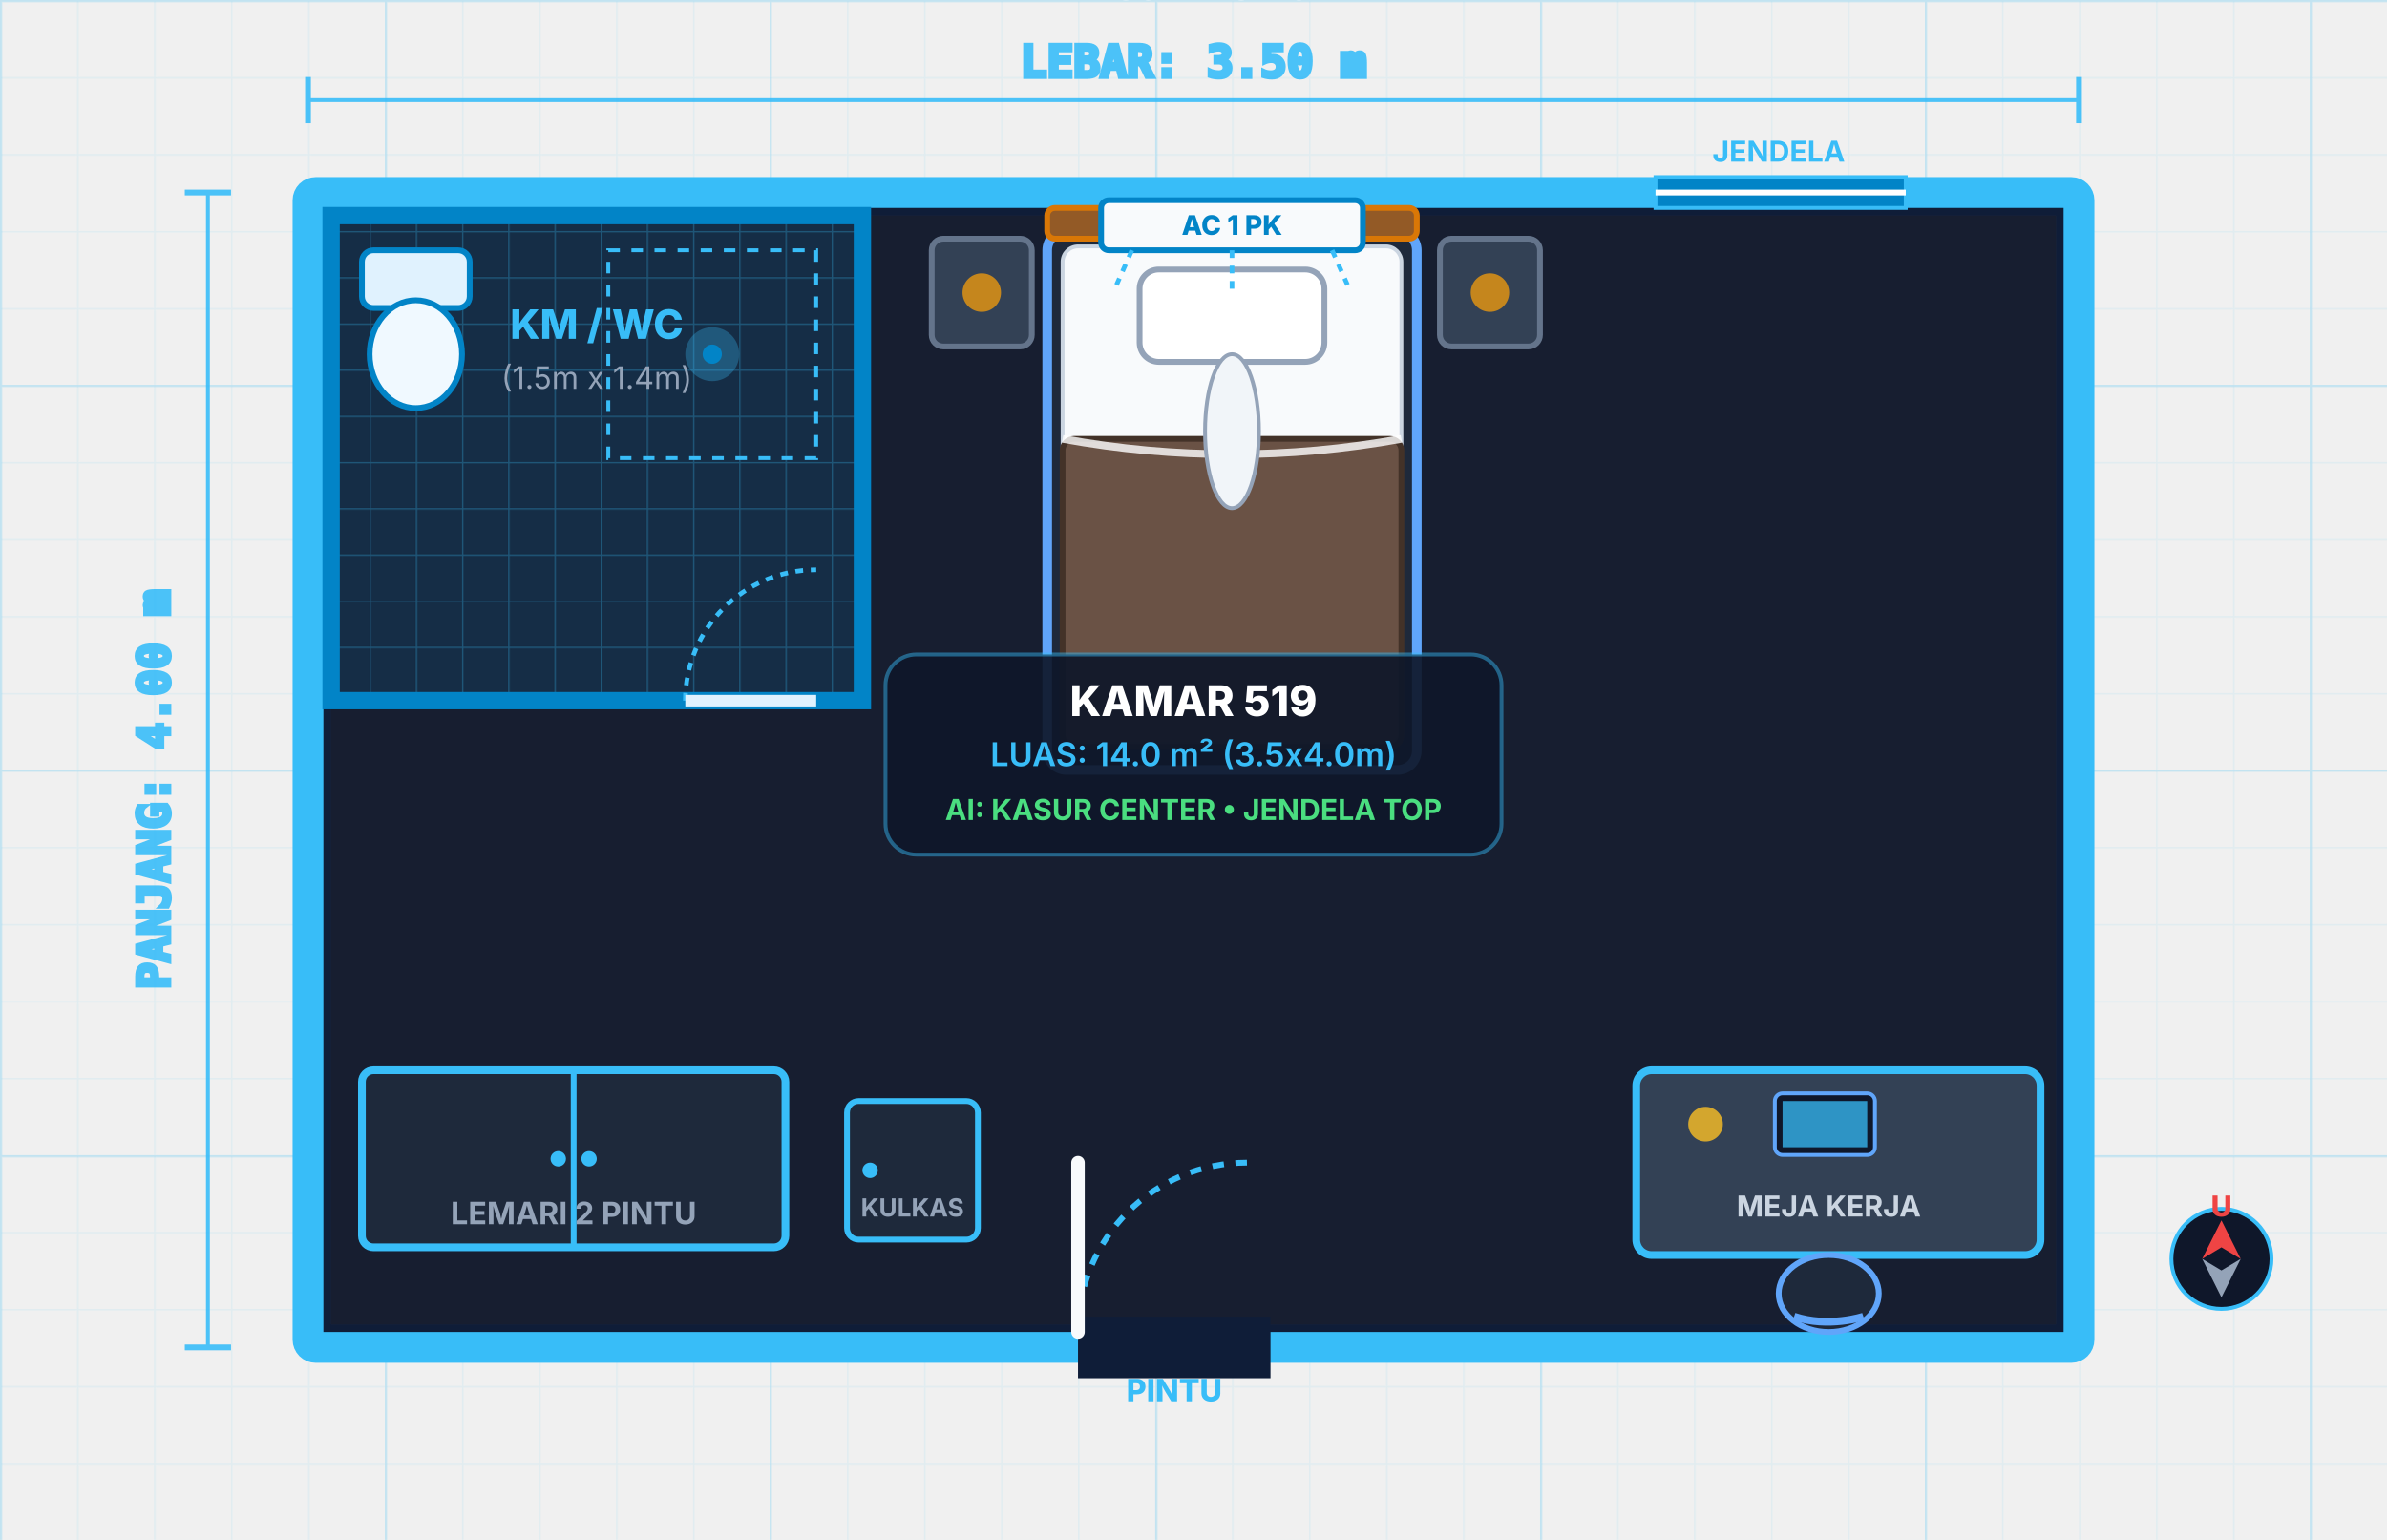
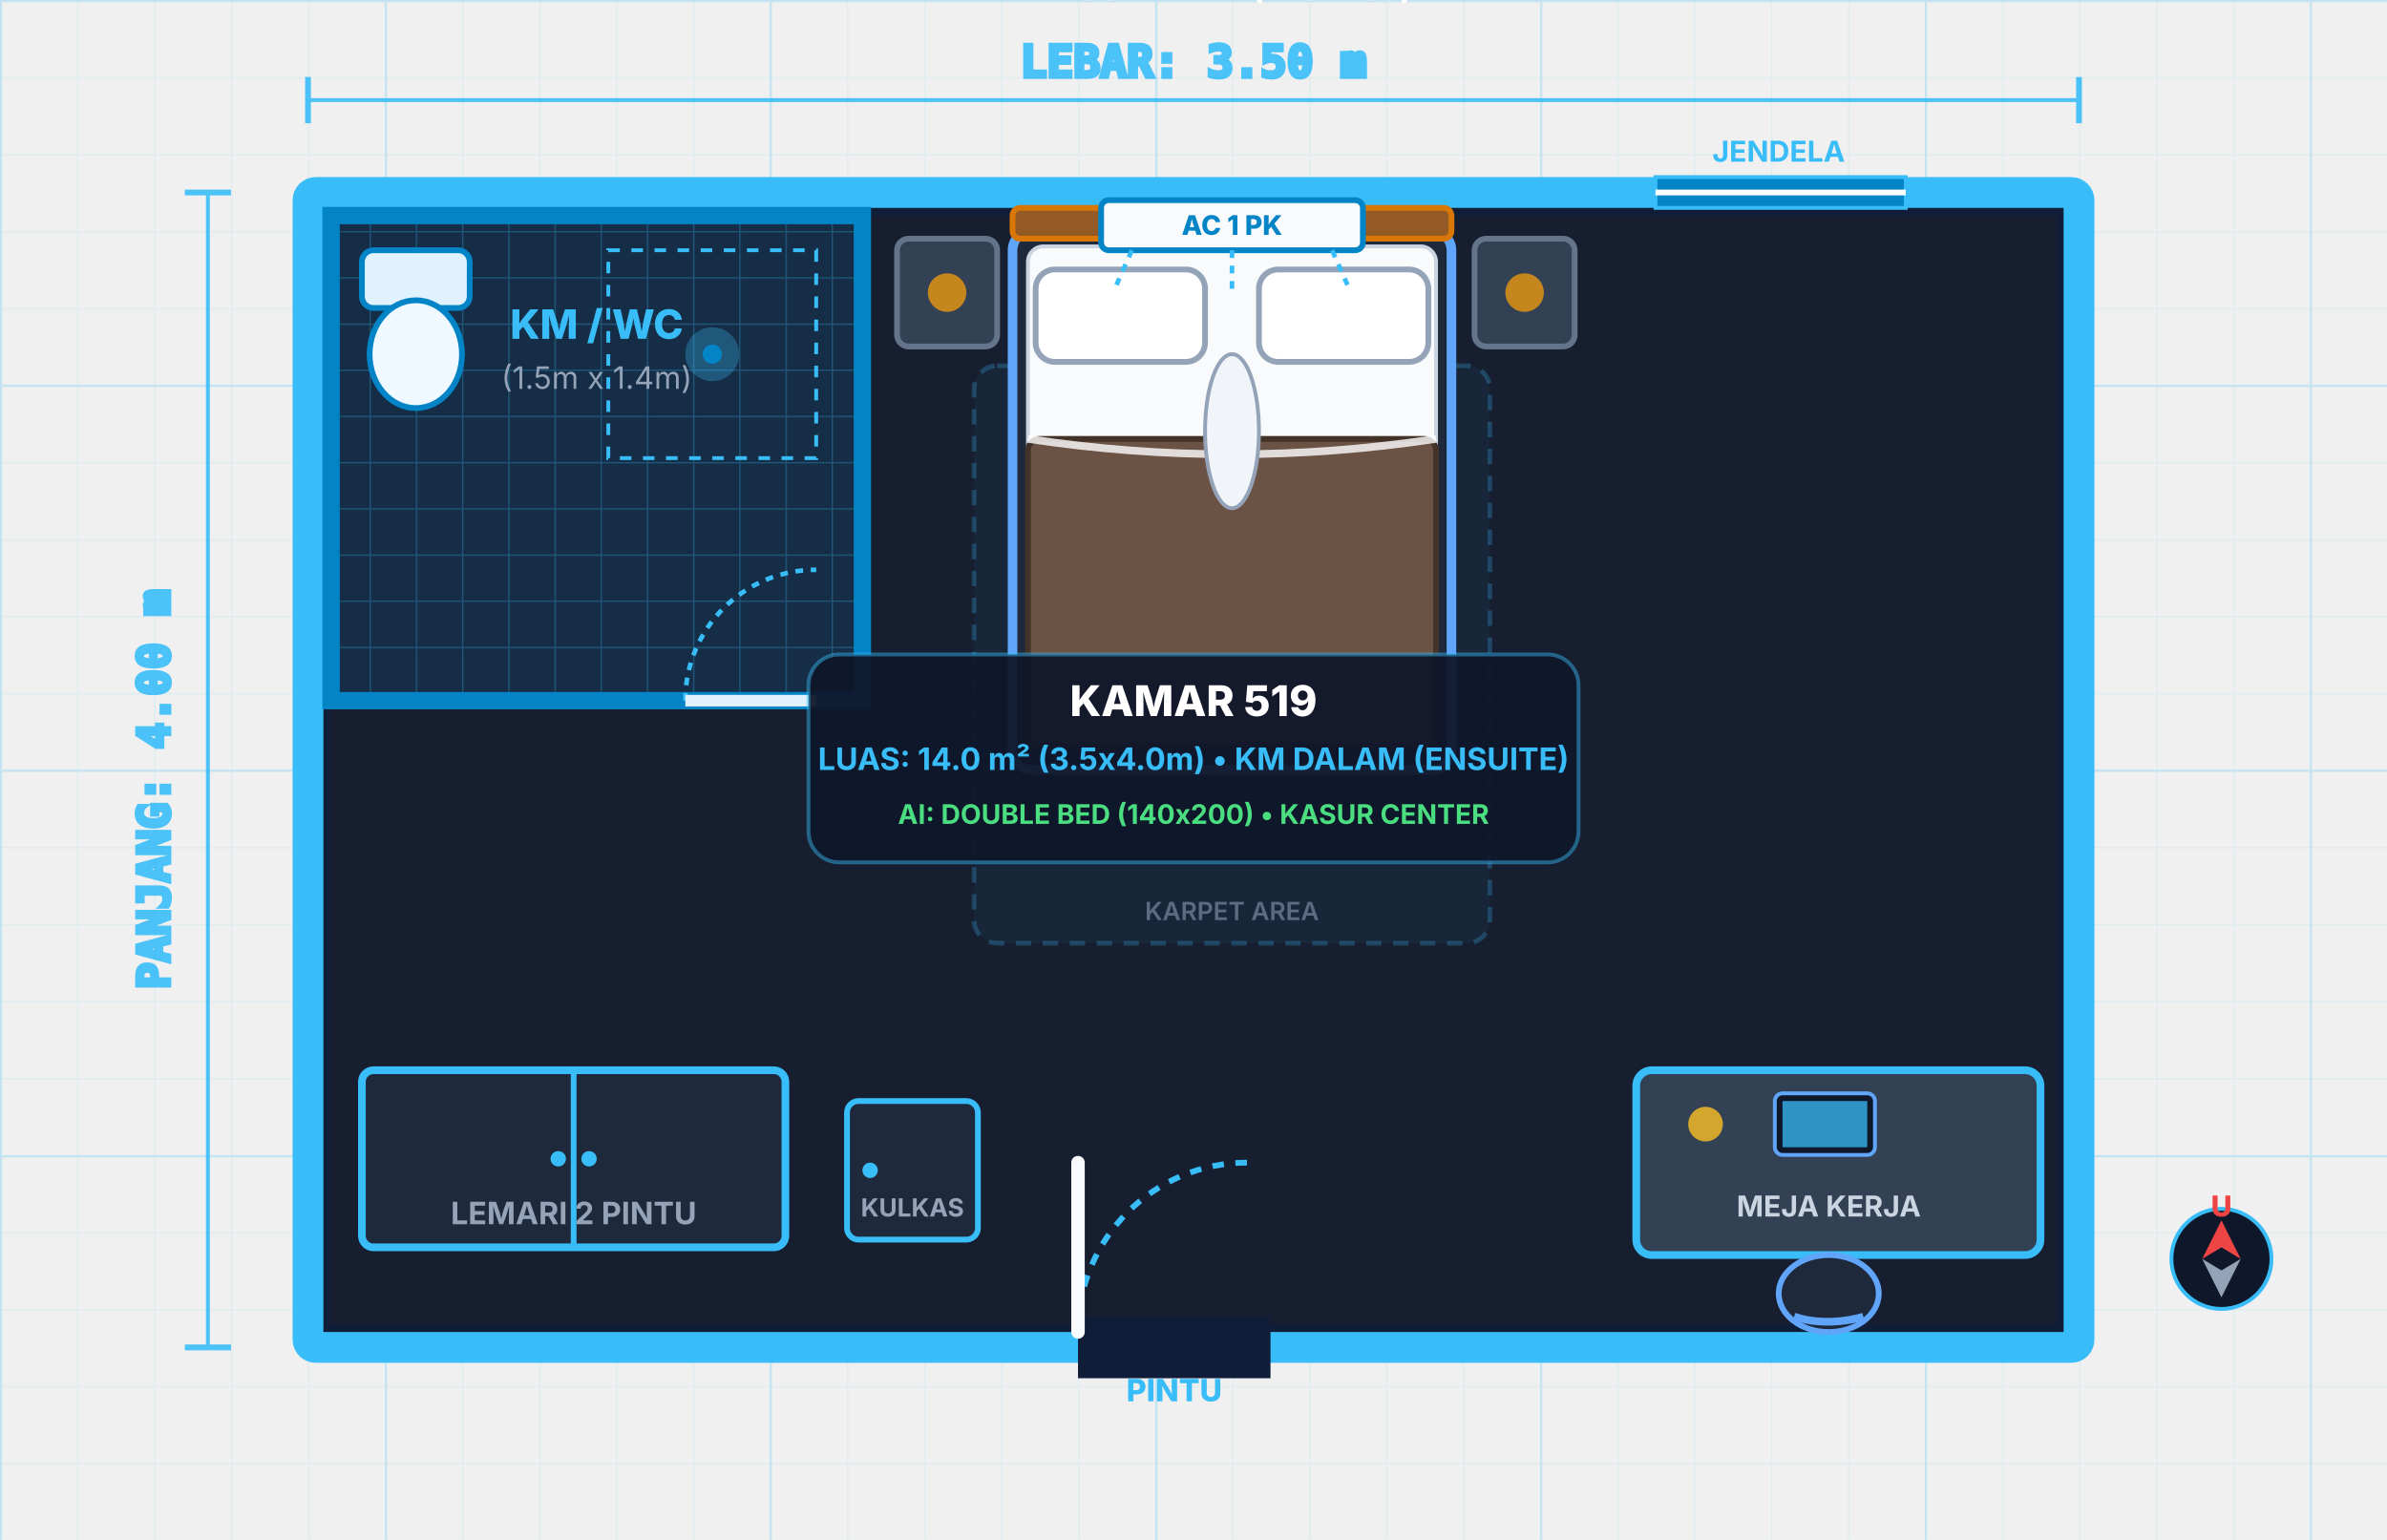
<svg xmlns="http://www.w3.org/2000/svg" viewBox="0 0 620 400" width="100%" height="100%" style="background:#0b1329; border-radius:12px; font-family:'Inter',system-ui,sans-serif;">
  <defs>
    <pattern id="grid_s_219" width="20" height="20" patternUnits="userSpaceOnUse">
      <path d="M 20 0 L 0 0 0 20" fill="none" stroke="rgba(56, 189, 248, 0.08)" stroke-width="0.8" />
    </pattern>
    <pattern id="grid_m_219" width="100" height="100" patternUnits="userSpaceOnUse">
      <path d="M 100 0 L 0 0 0 100" fill="none" stroke="rgba(56, 189, 248, 0.18)" stroke-width="1.2" />
    </pattern>
    <pattern id="tile_219" width="12" height="12" patternUnits="userSpaceOnUse">
      <rect width="12" height="12" fill="rgba(14, 165, 233, 0.12)" />
      <path d="M 12 0 L 0 0 0 12" fill="none" stroke="rgba(56, 189, 248, 0.28)" stroke-width="0.7" />
    </pattern>
  </defs>
  <rect width="620" height="400" fill="url(#grid_s_219)" />
  <rect width="620" height="400" fill="url(#grid_m_219)" />
  <g stroke="#38bdf8" stroke-width="1" opacity="0.9">
    <line x1="80" y1="26" x2="540" y2="26" />
    <line x1="80" y1="20" x2="80" y2="32" stroke-width="1.5" />
    <line x1="540" y1="20" x2="540" y2="32" stroke-width="1.5" />
    <text x="310" y="20" fill="#38bdf8" font-size="11.5" font-weight="700" text-anchor="middle" font-family="monospace">
      LEBAR: 3.50 m
    </text>
  </g>
  <g stroke="#38bdf8" stroke-width="1" opacity="0.9">
    <line x1="54" y1="50" x2="54" y2="350" />
    <line x1="48" y1="50" x2="60" y2="50" stroke-width="1.5" />
    <line x1="48" y1="350" x2="60" y2="350" stroke-width="1.5" />
    <text x="44" y="205" fill="#38bdf8" font-size="11.5" font-weight="700" text-anchor="middle" font-family="monospace" transform="rotate(-90 44 205)">
      PANJANG: 4.00 m
    </text>
  </g>
  <rect x="80" y="50" width="460" height="300" fill="#0f1d38" stroke="#38bdf8" stroke-width="8" rx="2" />
  <rect x="86" y="56" width="448" height="288" fill="#a27f63" opacity="0.22" />
  <rect x="86" y="56" width="448" height="288" fill="rgba(15, 23, 42, 0.75)" />
  <g>
    <rect x="86" y="56" width="138" height="126" fill="url(#tile_219)" stroke="#0284c7" stroke-width="4.5" />
    <text x="155" y="88" fill="#38bdf8" font-size="10.5" font-weight="800" text-anchor="middle">KM / WC</text>
    <text x="155" y="101" fill="#94a3b8" font-size="8" text-anchor="middle">(1.5m x 1.4m)</text>
    <rect x="94" y="65" width="28" height="15" rx="3" fill="#e0f2fe" stroke="#0284c7" stroke-width="1.5" />
    <ellipse cx="108" cy="92" rx="12" ry="14" fill="#f0f9ff" stroke="#0284c7" stroke-width="1.5" />
    <rect x="158" y="65" width="54" height="54" fill="none" stroke="#38bdf8" stroke-width="1" stroke-dasharray="3 3" />
    <circle cx="185" cy="92" r="7" fill="#38bdf8" opacity="0.3" />
    <circle cx="185" cy="92" r="2.5" fill="#0284c7" />
    <path d="M 178 182 A 34 34 0 0 1 212 148" fill="none" stroke="#38bdf8" stroke-width="1.2" stroke-dasharray="2 2" />
    <line x1="178" y1="182" x2="212" y2="182" stroke="#e0f2fe" stroke-width="3" />
  </g>
  <g>
-     <rect x="272" y="60" width="96" height="140" rx="5" fill="#1e293b" stroke="#60a5fa" stroke-width="2.5" />
-     <rect x="272" y="54" width="96" height="8" rx="2" fill="#935a26" stroke="#d97706" stroke-width="1.5" />
-     <rect x="276" y="64" width="88" height="128" rx="4" fill="#f8fafc" stroke="#cbd5e1" stroke-width="1" />
-     <rect x="276" y="114" width="88" height="80" rx="3" fill="#634a3c" stroke="#433228" stroke-width="1.5" fill-opacity="0.95" />
-     <path d="M 276 114 Q 320.0 122 364 114" fill="none" stroke="#ffffff" stroke-width="2" opacity="0.8" />
-     <rect x="296.0" y="70" width="48" height="24" rx="5" fill="#ffffff" stroke="#94a3b8" stroke-width="1.5" />
+     <rect x="253" y="95" width="134" height="150" rx="6" fill="rgba(56, 189, 248, 0.05)" stroke="rgba(56, 189, 248, 0.25)" stroke-width="1.2" stroke-dasharray="4 3" />
+     <text x="320.0" y="239" fill="rgba(148, 163, 184, 0.55)" font-size="6.5" font-weight="600" text-anchor="middle">KARPET AREA</text>
+   </g>
+   <g>
+     <rect x="263" y="60" width="114" height="140" rx="5" fill="#1e293b" stroke="#60a5fa" stroke-width="2.5" />
+     <rect x="263" y="54" width="114" height="8" rx="2" fill="#935a26" stroke="#d97706" stroke-width="1.5" />
+     <rect x="267" y="64" width="106" height="128" rx="4" fill="#f8fafc" stroke="#cbd5e1" stroke-width="1" />
+     <rect x="267" y="114" width="106" height="80" rx="3" fill="#634a3c" stroke="#433228" stroke-width="1.5" fill-opacity="0.95" />
+     <path d="M 267 114 Q 320.0 122 373 114" fill="none" stroke="#ffffff" stroke-width="2" opacity="0.8" />
+     <rect x="269" y="70" width="44" height="24" rx="5" fill="#ffffff" stroke="#94a3b8" stroke-width="1.5" />
+     <rect x="327" y="70" width="44" height="24" rx="5" fill="#ffffff" stroke="#94a3b8" stroke-width="1.5" />
    <ellipse cx="320.0" cy="112" rx="7" ry="20" fill="#f1f5f9" stroke="#94a3b8" stroke-width="1" />
-     <text x="320.0" cy="160" fill="#ffffff" font-size="8.5" font-weight="800" text-anchor="middle">SUPER SINGLE</text>
+     <text x="320.0" cy="160" fill="#ffffff" font-size="8" font-weight="800" text-anchor="middle">DOUBLE BED (140x200)</text>
  </g>
-   <rect x="242" y="62" width="26" height="28" rx="3" fill="#334155" stroke="#64748b" stroke-width="1.5" />
-   <circle cx="255" cy="76" r="5" fill="#f59e0b" opacity="0.75" />
-   <rect x="374" y="62" width="26" height="28" rx="3" fill="#334155" stroke="#64748b" stroke-width="1.5" />
-   <circle cx="387" cy="76" r="5" fill="#f59e0b" opacity="0.75" />
+   <rect x="233" y="62" width="26" height="28" rx="3" fill="#334155" stroke="#64748b" stroke-width="1.5" />
+   <circle cx="246" cy="76" r="5" fill="#f59e0b" opacity="0.75" />
+   <rect x="383" y="62" width="26" height="28" rx="3" fill="#334155" stroke="#64748b" stroke-width="1.5" />
+   <circle cx="396" cy="76" r="5" fill="#f59e0b" opacity="0.75" />
  <g>
    <rect x="94" y="278" width="110" height="46" rx="3" fill="#1e293b" stroke="#38bdf8" stroke-width="2" />
    <line x1="149" y1="278" x2="149" y2="324" stroke="#38bdf8" stroke-width="1.5" />
    <circle cx="145" cy="301" r="2" fill="#38bdf8" />
    <circle cx="153" cy="301" r="2" fill="#38bdf8" />
    <text x="149" y="318" fill="#94a3b8" font-size="8" font-weight="700" text-anchor="middle">LEMARI 2 PINTU</text>
  </g>
  <g>
    <rect x="425" y="278" width="105" height="48" rx="4" fill="#334155" stroke="#38bdf8" stroke-width="2" />
    <rect x="461" y="284" width="26" height="16" rx="2" fill="#0f172a" stroke="#60a5fa" stroke-width="1" />
    <rect x="463" y="286" width="22" height="12" fill="#38bdf8" opacity="0.75" />
    <circle cx="443" cy="292" r="4.5" fill="#fbbf24" opacity="0.8" />
    <ellipse cx="475" cy="336" rx="13" ry="10" fill="#1e293b" stroke="#60a5fa" stroke-width="1.5" />
    <path d="M 466 342 C 475 345 484 342 484 342" stroke="#60a5fa" stroke-width="2" fill="none" />
    <text x="475" y="316" fill="#cbd5e1" font-size="7.5" font-weight="700" text-anchor="middle">MEJA KERJA</text>
  </g>
  <g>
    <rect x="286" y="52" width="68" height="13" rx="2" fill="#f8fafc" stroke="#0284c7" stroke-width="1.5" />
    <path d="M 294 65 L 290 74" stroke="#38bdf8" stroke-width="1.2" stroke-dasharray="2 2" />
    <path d="M 320 65 L 320 76" stroke="#38bdf8" stroke-width="1.2" stroke-dasharray="2 2" />
    <path d="M 346 65 L 350 74" stroke="#38bdf8" stroke-width="1.2" stroke-dasharray="2 2" />
    <text x="320" y="61" fill="#0284c7" font-size="7" font-weight="800" text-anchor="middle">AC 1 PK</text>
  </g>
  <g>
    <rect x="220" y="286" width="34" height="36" rx="3" fill="#1e293b" stroke="#38bdf8" stroke-width="1.5" />
    <circle cx="226" cy="304" r="2" fill="#38bdf8" />
    <text x="237" y="316" fill="#94a3b8" font-size="6.5" font-weight="700" text-anchor="middle">KULKAS</text>
  </g>
  <g>
    <rect x="430" y="46" width="65" height="8" fill="#0284c7" stroke="#38bdf8" stroke-width="1" />
    <line x1="430" y1="50" x2="495" y2="50" stroke="#ffffff" stroke-width="1.5" />
    <text x="462" y="42" fill="#38bdf8" font-size="7.5" font-weight="700" text-anchor="middle">JENDELA</text>
  </g>
  <g>
    <rect x="280" y="342" width="50" height="16" fill="#0f1d38" />
    <path d="M 280 346 A 44 44 0 0 1 324 302" fill="none" stroke="#38bdf8" stroke-width="1.5" stroke-dasharray="3 3" />
    <line x1="280" y1="346" x2="280" y2="302" stroke="#f8fafc" stroke-width="3.5" stroke-linecap="round" />
    <text x="305" y="364" fill="#38bdf8" font-size="8" font-weight="800" text-anchor="middle">PINTU</text>
  </g>
  <g>
-     <rect x="230" y="170" width="160" height="52" rx="8" fill="rgba(15, 23, 42, 0.92)" stroke="rgba(56, 189, 248, 0.45)" stroke-width="1" />
+     <rect x="210" y="170" width="200" height="54" rx="8" fill="rgba(15, 23, 42, 0.94)" stroke="rgba(56, 189, 248, 0.45)" stroke-width="1" />
    <text x="310" y="186" fill="#ffffff" font-size="11" font-weight="800" text-anchor="middle">KAMAR 519</text>
-     <text x="310" y="199" fill="#38bdf8" font-size="8.5" font-weight="600" text-anchor="middle">LUAS: 14.0 m² (3.5x4.0m)</text>
-     <text x="310" y="213" fill="#4ade80" font-size="7.5" font-weight="700" text-anchor="middle">AI: KASUR CENTER • JENDELA TOP</text>
+     <text x="310" y="200" fill="#38bdf8" font-size="8" font-weight="700" text-anchor="middle">LUAS: 14.0 m² (3.5x4.0m) • KM DALAM (ENSUITE)</text>
+     <text x="310" y="214" fill="#4ade80" font-size="7" font-weight="700" text-anchor="middle">AI: DOUBLE BED (140x200) • KASUR CENTER</text>
  </g>
  <g transform="translate(562, 312)">
    <circle cx="15" cy="15" r="13" fill="#0f172a" stroke="#38bdf8" stroke-width="1" />
    <path d="M 15 5 L 20 15 L 15 12 L 10 15 Z" fill="#ef4444" />
    <path d="M 15 25 L 20 15 L 15 18 L 10 15 Z" fill="#94a3b8" />
    <text x="15" y="4" fill="#ef4444" font-size="7.5" font-weight="800" text-anchor="middle">U</text>
  </g>
</svg>
